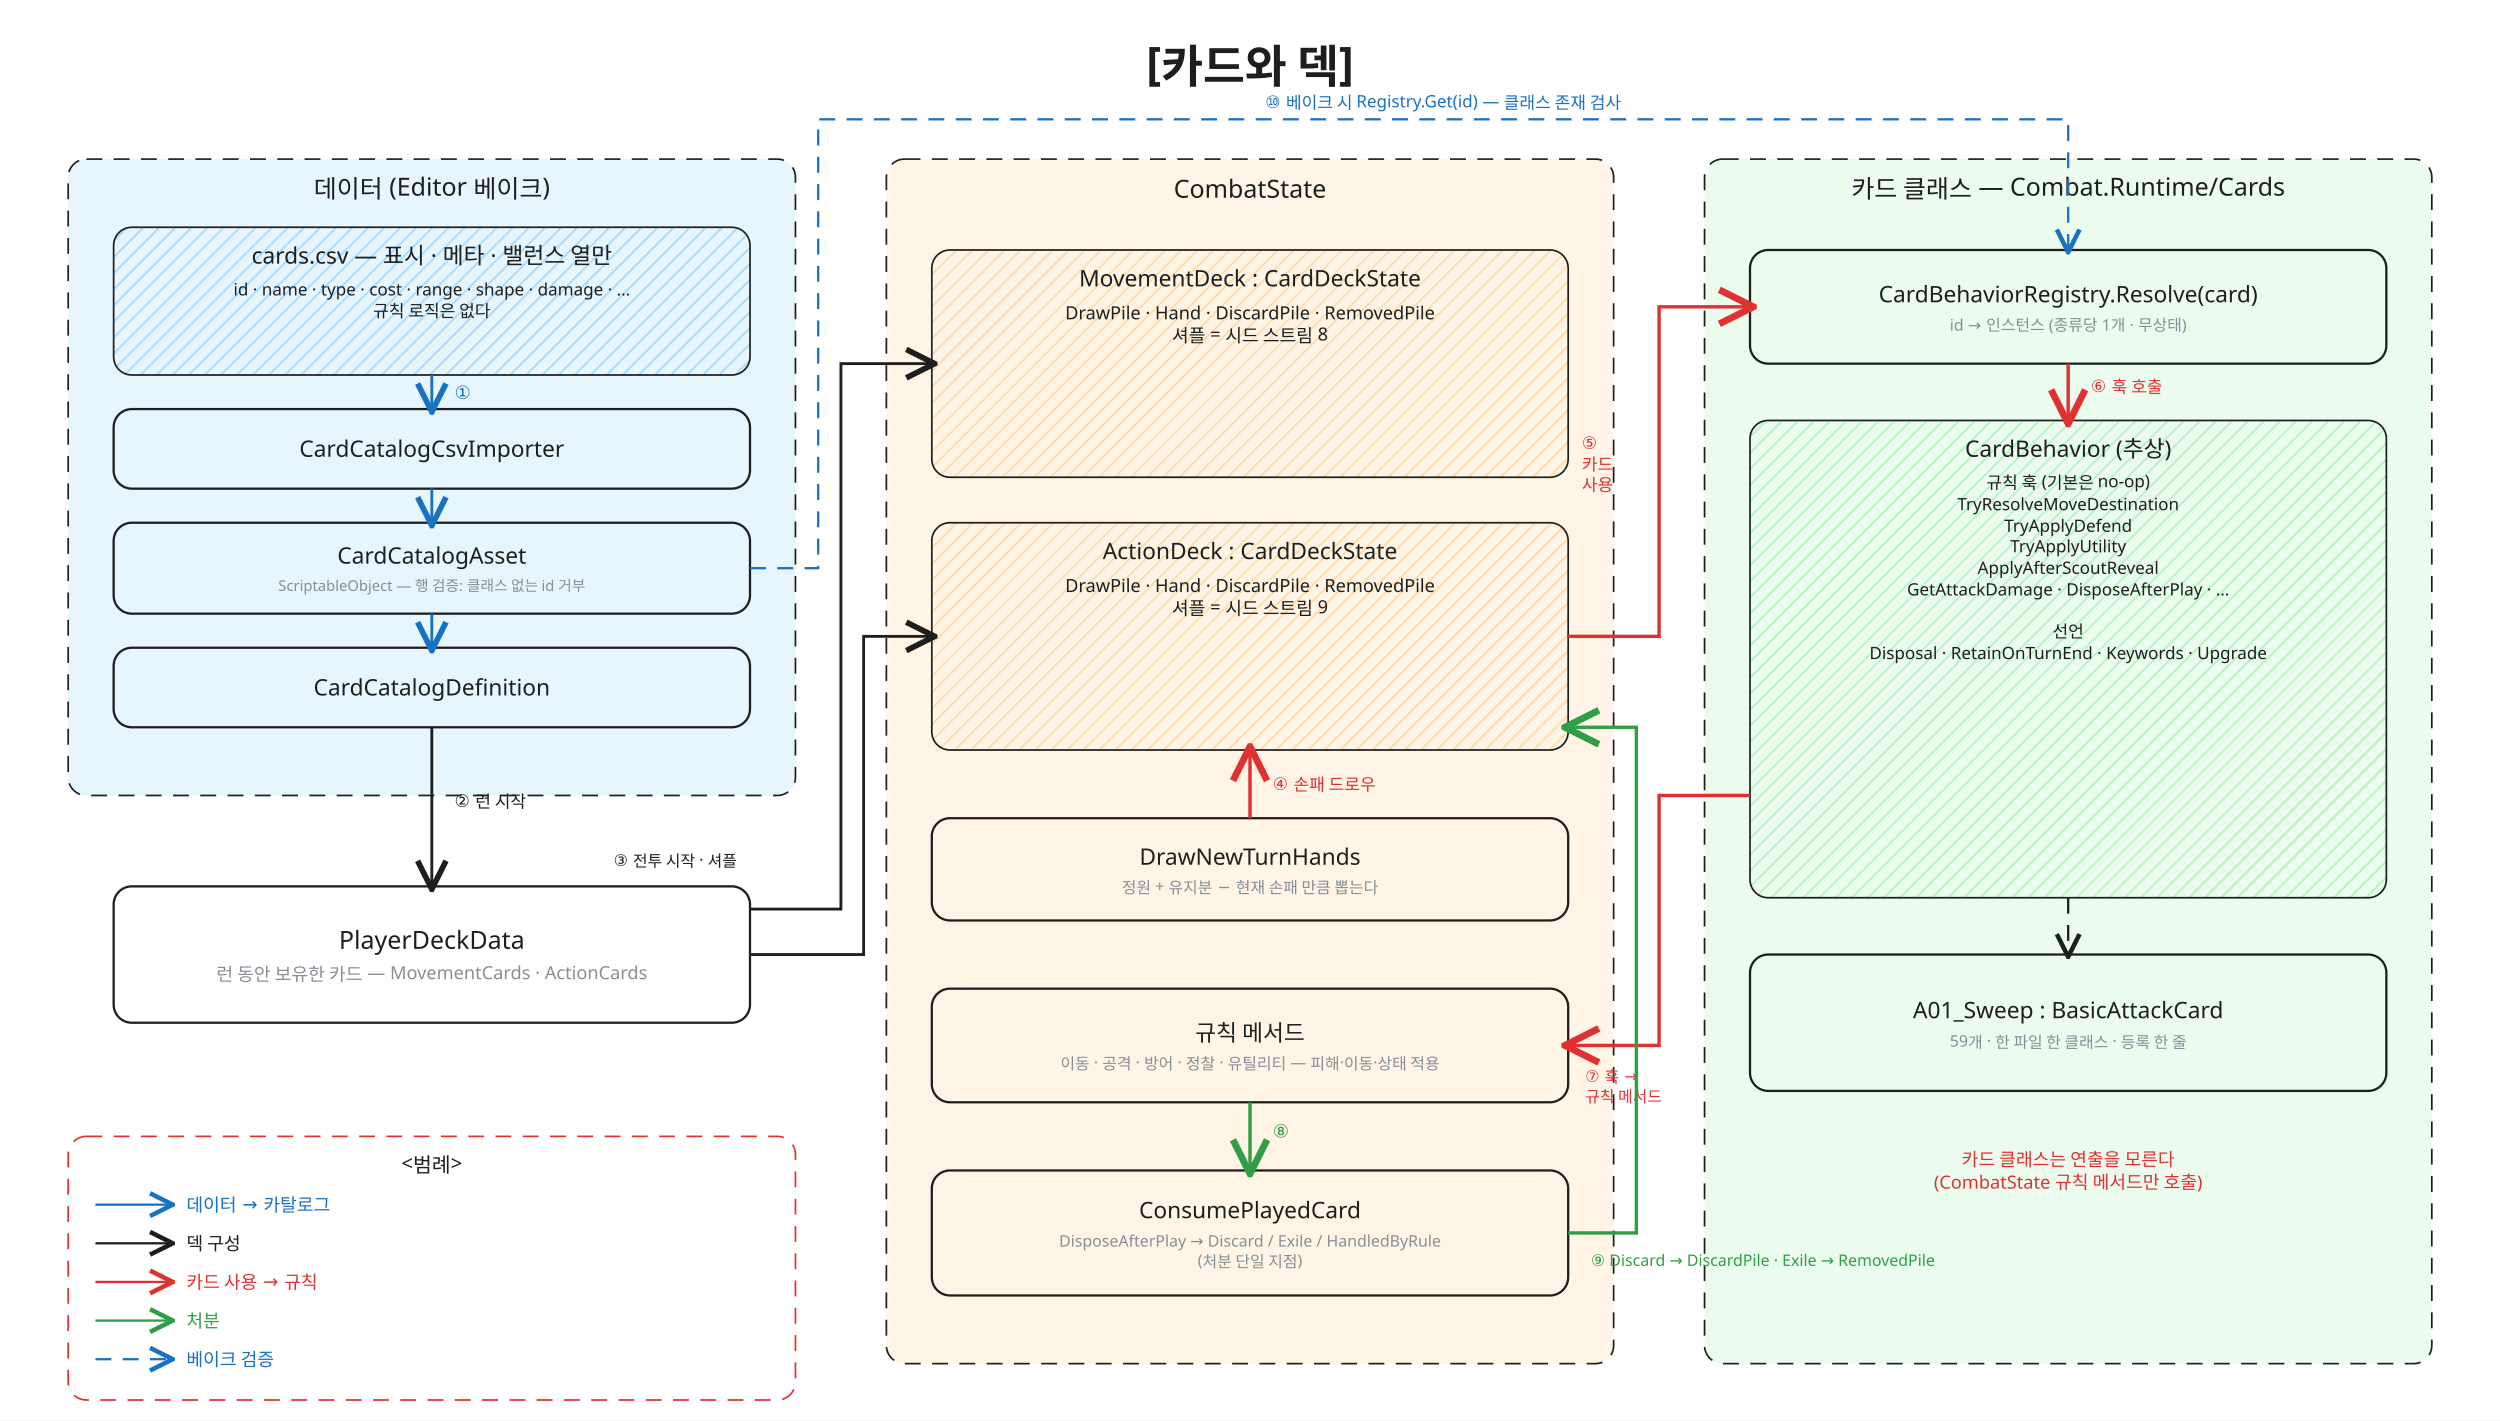
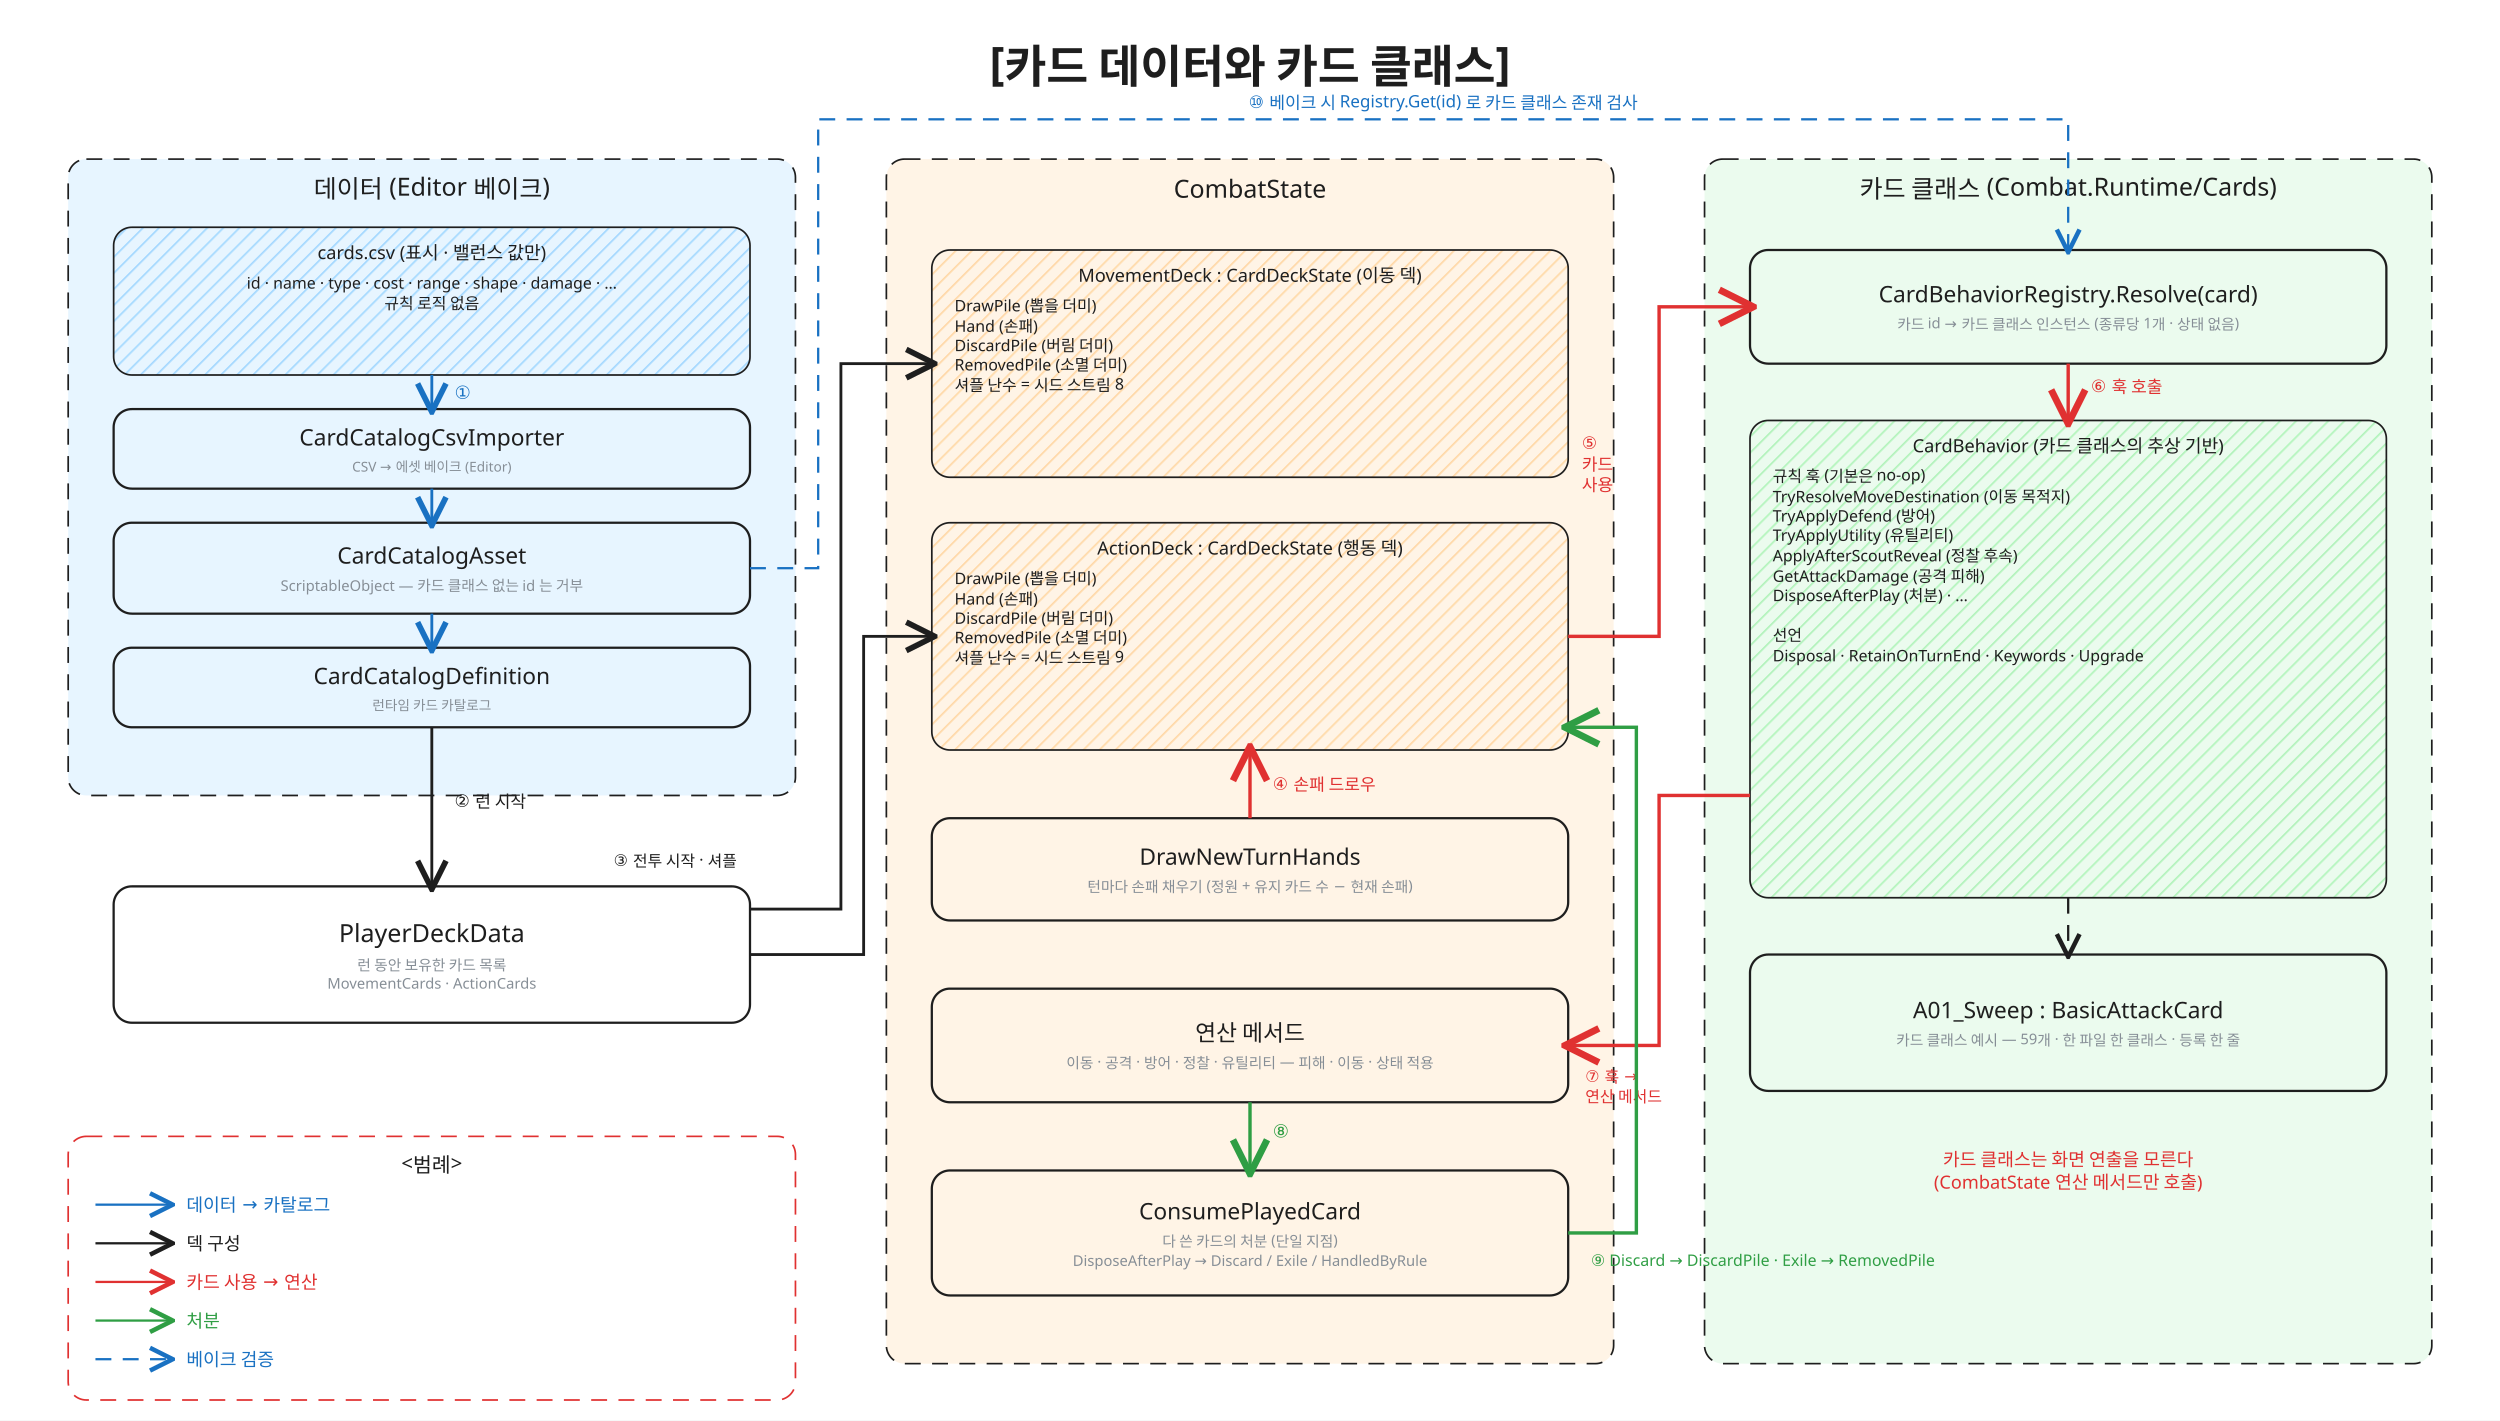
<svg xmlns="http://www.w3.org/2000/svg" width="2200" height="1250" viewBox="0 0 2200 1250">
  <defs>
    <pattern id="ha5d8ff" patternUnits="userSpaceOnUse" width="10" height="10" patternTransform="rotate(45)">
      <line x1="0" y1="0" x2="0" y2="10" stroke="#a5d8ff" stroke-width="3" />
    </pattern>
    <pattern id="hffd8a8" patternUnits="userSpaceOnUse" width="10" height="10" patternTransform="rotate(45)">
      <line x1="0" y1="0" x2="0" y2="10" stroke="#ffd8a8" stroke-width="3" />
    </pattern>
    <pattern id="hb2f2bb" patternUnits="userSpaceOnUse" width="10" height="10" patternTransform="rotate(45)">
      <line x1="0" y1="0" x2="0" y2="10" stroke="#b2f2bb" stroke-width="3" />
    </pattern>
    <marker id="ah1971c2" markerWidth="12" markerHeight="12" refX="10" refY="6" orient="auto">
      <path d="M1,1 L11,6 L1,11" fill="none" stroke="#1971c2" stroke-width="2" />
    </marker>
    <marker id="as1971c2" markerWidth="12" markerHeight="12" refX="2" refY="6" orient="auto">
      <path d="M11,1 L1,6 L11,11" fill="none" stroke="#1971c2" stroke-width="2" />
    </marker>
    <marker id="ah1e1e1e" markerWidth="12" markerHeight="12" refX="10" refY="6" orient="auto">
      <path d="M1,1 L11,6 L1,11" fill="none" stroke="#1e1e1e" stroke-width="2" />
    </marker>
    <marker id="as1e1e1e" markerWidth="12" markerHeight="12" refX="2" refY="6" orient="auto">
      <path d="M11,1 L1,6 L11,11" fill="none" stroke="#1e1e1e" stroke-width="2" />
    </marker>
    <marker id="ahe03131" markerWidth="12" markerHeight="12" refX="10" refY="6" orient="auto">
      <path d="M1,1 L11,6 L1,11" fill="none" stroke="#e03131" stroke-width="2" />
    </marker>
    <marker id="ase03131" markerWidth="12" markerHeight="12" refX="2" refY="6" orient="auto">
      <path d="M11,1 L1,6 L11,11" fill="none" stroke="#e03131" stroke-width="2" />
    </marker>
    <marker id="ah2f9e44" markerWidth="12" markerHeight="12" refX="10" refY="6" orient="auto">
      <path d="M1,1 L11,6 L1,11" fill="none" stroke="#2f9e44" stroke-width="2" />
    </marker>
    <marker id="as2f9e44" markerWidth="12" markerHeight="12" refX="2" refY="6" orient="auto">
      <path d="M11,1 L1,6 L11,11" fill="none" stroke="#2f9e44" stroke-width="2" />
    </marker>
  </defs>
  <rect width="100%" height="100%" fill="#ffffff" />
-   <text x="1100" y="70" font-size="40" fill="#1e1e1e" text-anchor="middle" font-family="Virgil, 'Segoe Print', 'Comic Sans MS', 'Apple SD Gothic Neo', 'Noto Sans KR', sans-serif" font-weight="bold">[카드와 덱]</text>
+   <text x="1100" y="70" font-size="40" fill="#1e1e1e" text-anchor="middle" font-family="Virgil, 'Segoe Print', 'Comic Sans MS', 'Apple SD Gothic Neo', 'Noto Sans KR', sans-serif" font-weight="bold">[카드 데이터와 카드 클래스]</text>
  <rect x="60" y="140" width="640" height="560" rx="16" fill="#e7f5ff" stroke="#1e1e1e" stroke-width="1.5" stroke-dasharray="14,10" />
  <text x="380" y="174" font-size="22" fill="#1e1e1e" text-anchor="middle" font-family="Virgil, 'Segoe Print', 'Comic Sans MS', 'Apple SD Gothic Neo', 'Noto Sans KR', sans-serif" font-weight="normal">데이터 (Editor 베이크)</text>
  <rect x="100" y="200" width="560" height="130" rx="16" fill="url(#ha5d8ff)" stroke="#1e1e1e" stroke-width="1.5" />
-   <text x="380" y="232" font-size="20" fill="#1e1e1e" text-anchor="middle" font-family="Virgil, 'Segoe Print', 'Comic Sans MS', 'Apple SD Gothic Neo', 'Noto Sans KR', sans-serif" font-weight="normal">cards.csv — 표시 · 메타 · 밸런스 열만</text>
-   <text x="380" y="260" font-size="15" fill="#1e1e1e" text-anchor="middle" font-family="Virgil, 'Segoe Print', 'Comic Sans MS', 'Apple SD Gothic Neo', 'Noto Sans KR', sans-serif" font-weight="normal">id · name · type · cost · range · shape · damage · …</text>
-   <text x="380" y="279" font-size="15" fill="#1e1e1e" text-anchor="middle" font-family="Virgil, 'Segoe Print', 'Comic Sans MS', 'Apple SD Gothic Neo', 'Noto Sans KR', sans-serif" font-weight="normal">규칙 로직은 없다</text>
+   <text x="380" y="228" font-size="16" fill="#1e1e1e" text-anchor="middle" font-family="Virgil, 'Segoe Print', 'Comic Sans MS', 'Apple SD Gothic Neo', 'Noto Sans KR', sans-serif" font-weight="normal">cards.csv (표시 · 밸런스 값만)</text>
+   <text x="380" y="254" font-size="14" fill="#1e1e1e" text-anchor="middle" font-family="Virgil, 'Segoe Print', 'Comic Sans MS', 'Apple SD Gothic Neo', 'Noto Sans KR', sans-serif" font-weight="normal">id · name · type · cost · range · shape · damage · …</text>
+   <text x="380" y="272" font-size="14" fill="#1e1e1e" text-anchor="middle" font-family="Virgil, 'Segoe Print', 'Comic Sans MS', 'Apple SD Gothic Neo', 'Noto Sans KR', sans-serif" font-weight="normal">규칙 로직 없음</text>
  <rect x="100" y="360" width="560" height="70" rx="16" fill="none" stroke="#1e1e1e" stroke-width="2" />
-   <text x="380" y="402" font-size="20" fill="#1e1e1e" text-anchor="middle" font-family="Virgil, 'Segoe Print', 'Comic Sans MS', 'Apple SD Gothic Neo', 'Noto Sans KR', sans-serif" font-weight="normal">CardCatalogCsvImporter</text>
+   <text x="380" y="392" font-size="20" fill="#1e1e1e" text-anchor="middle" font-family="Virgil, 'Segoe Print', 'Comic Sans MS', 'Apple SD Gothic Neo', 'Noto Sans KR', sans-serif" font-weight="normal">CardCatalogCsvImporter</text>
+   <text x="380" y="415" font-size="12" fill="#868e96" text-anchor="middle" font-family="Virgil, 'Segoe Print', 'Comic Sans MS', 'Apple SD Gothic Neo', 'Noto Sans KR', sans-serif" font-weight="normal">CSV → 에셋 베이크 (Editor)</text>
  <rect x="100" y="460" width="560" height="80" rx="16" fill="none" stroke="#1e1e1e" stroke-width="2" />
  <text x="380" y="496" font-size="20" fill="#1e1e1e" text-anchor="middle" font-family="Virgil, 'Segoe Print', 'Comic Sans MS', 'Apple SD Gothic Neo', 'Noto Sans KR', sans-serif" font-weight="normal">CardCatalogAsset</text>
-   <text x="380" y="520" font-size="13" fill="#868e96" text-anchor="middle" font-family="Virgil, 'Segoe Print', 'Comic Sans MS', 'Apple SD Gothic Neo', 'Noto Sans KR', sans-serif" font-weight="normal">ScriptableObject — 행 검증: 클래스 없는 id 거부</text>
+   <text x="380" y="520" font-size="13" fill="#868e96" text-anchor="middle" font-family="Virgil, 'Segoe Print', 'Comic Sans MS', 'Apple SD Gothic Neo', 'Noto Sans KR', sans-serif" font-weight="normal">ScriptableObject — 카드 클래스 없는 id 는 거부</text>
  <rect x="100" y="570" width="560" height="70" rx="16" fill="none" stroke="#1e1e1e" stroke-width="2" />
-   <text x="380" y="612" font-size="20" fill="#1e1e1e" text-anchor="middle" font-family="Virgil, 'Segoe Print', 'Comic Sans MS', 'Apple SD Gothic Neo', 'Noto Sans KR', sans-serif" font-weight="normal">CardCatalogDefinition</text>
+   <text x="380" y="602" font-size="20" fill="#1e1e1e" text-anchor="middle" font-family="Virgil, 'Segoe Print', 'Comic Sans MS', 'Apple SD Gothic Neo', 'Noto Sans KR', sans-serif" font-weight="normal">CardCatalogDefinition</text>
+   <text x="380" y="625" font-size="12" fill="#868e96" text-anchor="middle" font-family="Virgil, 'Segoe Print', 'Comic Sans MS', 'Apple SD Gothic Neo', 'Noto Sans KR', sans-serif" font-weight="normal">런타임 카드 카탈로그</text>
  <polyline points="380,330 380,360" fill="none" stroke="#1971c2" stroke-width="2.5" marker-end="url(#ah1971c2)" />
  <polyline points="380,430 380,460" fill="none" stroke="#1971c2" stroke-width="2.5" marker-end="url(#ah1971c2)" />
  <polyline points="380,540 380,570" fill="none" stroke="#1971c2" stroke-width="2.5" marker-end="url(#ah1971c2)" />
  <text x="400" y="351" font-size="16" fill="#1971c2" text-anchor="start" font-family="Virgil, 'Segoe Print', 'Comic Sans MS', 'Apple SD Gothic Neo', 'Noto Sans KR', sans-serif" font-weight="normal">①</text>
  <rect x="100" y="780" width="560" height="120" rx="16" fill="none" stroke="#1e1e1e" stroke-width="2" />
-   <text x="380" y="835" font-size="22" fill="#1e1e1e" text-anchor="middle" font-family="Virgil, 'Segoe Print', 'Comic Sans MS', 'Apple SD Gothic Neo', 'Noto Sans KR', sans-serif" font-weight="normal">PlayerDeckData</text>
-   <text x="380" y="863" font-size="16" fill="#868e96" text-anchor="middle" font-family="Virgil, 'Segoe Print', 'Comic Sans MS', 'Apple SD Gothic Neo', 'Noto Sans KR', sans-serif" font-weight="normal">런 동안 보유한 카드 — MovementCards · ActionCards</text>
+   <text x="380" y="829" font-size="22" fill="#1e1e1e" text-anchor="middle" font-family="Virgil, 'Segoe Print', 'Comic Sans MS', 'Apple SD Gothic Neo', 'Noto Sans KR', sans-serif" font-weight="normal">PlayerDeckData</text>
+   <text x="380" y="854" font-size="13" fill="#868e96" text-anchor="middle" font-family="Virgil, 'Segoe Print', 'Comic Sans MS', 'Apple SD Gothic Neo', 'Noto Sans KR', sans-serif" font-weight="normal">런 동안 보유한 카드 목록</text>
+   <text x="380" y="870" font-size="13" fill="#868e96" text-anchor="middle" font-family="Virgil, 'Segoe Print', 'Comic Sans MS', 'Apple SD Gothic Neo', 'Noto Sans KR', sans-serif" font-weight="normal">MovementCards · ActionCards</text>
  <polyline points="380,640 380,780" fill="none" stroke="#1e1e1e" stroke-width="2.5" marker-end="url(#ah1e1e1e)" />
  <text x="400" y="710" font-size="15" fill="#1e1e1e" text-anchor="start" font-family="Virgil, 'Segoe Print', 'Comic Sans MS', 'Apple SD Gothic Neo', 'Noto Sans KR', sans-serif" font-weight="normal">② 런 시작</text>
  <rect x="780" y="140" width="640" height="1060" rx="16" fill="#fff4e6" stroke="#1e1e1e" stroke-width="1.5" stroke-dasharray="14,10" />
  <text x="1100" y="174" font-size="22" fill="#1e1e1e" text-anchor="middle" font-family="Virgil, 'Segoe Print', 'Comic Sans MS', 'Apple SD Gothic Neo', 'Noto Sans KR', sans-serif" font-weight="normal">CombatState</text>
  <rect x="820" y="220" width="560" height="200" rx="16" fill="url(#hffd8a8)" stroke="#1e1e1e" stroke-width="1.5" />
-   <text x="1100" y="252" font-size="20" fill="#1e1e1e" text-anchor="middle" font-family="Virgil, 'Segoe Print', 'Comic Sans MS', 'Apple SD Gothic Neo', 'Noto Sans KR', sans-serif" font-weight="normal">MovementDeck : CardDeckState</text>
-   <text x="1100" y="281" font-size="16" fill="#1e1e1e" text-anchor="middle" font-family="Virgil, 'Segoe Print', 'Comic Sans MS', 'Apple SD Gothic Neo', 'Noto Sans KR', sans-serif" font-weight="normal">DrawPile · Hand · DiscardPile · RemovedPile</text>
-   <text x="1100" y="301" font-size="16" fill="#1e1e1e" text-anchor="middle" font-family="Virgil, 'Segoe Print', 'Comic Sans MS', 'Apple SD Gothic Neo', 'Noto Sans KR', sans-serif" font-weight="normal">셔플 = 시드 스트림 8</text>
+   <text x="1100" y="248" font-size="16" fill="#1e1e1e" text-anchor="middle" font-family="Virgil, 'Segoe Print', 'Comic Sans MS', 'Apple SD Gothic Neo', 'Noto Sans KR', sans-serif" font-weight="normal">MovementDeck : CardDeckState (이동 덱)</text>
+   <text x="840" y="274" font-size="14" fill="#1e1e1e" text-anchor="start" font-family="Virgil, 'Segoe Print', 'Comic Sans MS', 'Apple SD Gothic Neo', 'Noto Sans KR', sans-serif" font-weight="normal">DrawPile  (뽑을 더미)</text>
+   <text x="840" y="292" font-size="14" fill="#1e1e1e" text-anchor="start" font-family="Virgil, 'Segoe Print', 'Comic Sans MS', 'Apple SD Gothic Neo', 'Noto Sans KR', sans-serif" font-weight="normal">Hand  (손패)</text>
+   <text x="840" y="309" font-size="14" fill="#1e1e1e" text-anchor="start" font-family="Virgil, 'Segoe Print', 'Comic Sans MS', 'Apple SD Gothic Neo', 'Noto Sans KR', sans-serif" font-weight="normal">DiscardPile  (버림 더미)</text>
+   <text x="840" y="326" font-size="14" fill="#1e1e1e" text-anchor="start" font-family="Virgil, 'Segoe Print', 'Comic Sans MS', 'Apple SD Gothic Neo', 'Noto Sans KR', sans-serif" font-weight="normal">RemovedPile  (소멸 더미)</text>
+   <text x="840" y="344" font-size="14" fill="#1e1e1e" text-anchor="start" font-family="Virgil, 'Segoe Print', 'Comic Sans MS', 'Apple SD Gothic Neo', 'Noto Sans KR', sans-serif" font-weight="normal">셔플 난수 = 시드 스트림 8</text>
  <rect x="820" y="460" width="560" height="200" rx="16" fill="url(#hffd8a8)" stroke="#1e1e1e" stroke-width="1.5" />
-   <text x="1100" y="492" font-size="20" fill="#1e1e1e" text-anchor="middle" font-family="Virgil, 'Segoe Print', 'Comic Sans MS', 'Apple SD Gothic Neo', 'Noto Sans KR', sans-serif" font-weight="normal">ActionDeck : CardDeckState</text>
-   <text x="1100" y="521" font-size="16" fill="#1e1e1e" text-anchor="middle" font-family="Virgil, 'Segoe Print', 'Comic Sans MS', 'Apple SD Gothic Neo', 'Noto Sans KR', sans-serif" font-weight="normal">DrawPile · Hand · DiscardPile · RemovedPile</text>
-   <text x="1100" y="541" font-size="16" fill="#1e1e1e" text-anchor="middle" font-family="Virgil, 'Segoe Print', 'Comic Sans MS', 'Apple SD Gothic Neo', 'Noto Sans KR', sans-serif" font-weight="normal">셔플 = 시드 스트림 9</text>
+   <text x="1100" y="488" font-size="16" fill="#1e1e1e" text-anchor="middle" font-family="Virgil, 'Segoe Print', 'Comic Sans MS', 'Apple SD Gothic Neo', 'Noto Sans KR', sans-serif" font-weight="normal">ActionDeck : CardDeckState (행동 덱)</text>
+   <text x="840" y="514" font-size="14" fill="#1e1e1e" text-anchor="start" font-family="Virgil, 'Segoe Print', 'Comic Sans MS', 'Apple SD Gothic Neo', 'Noto Sans KR', sans-serif" font-weight="normal">DrawPile  (뽑을 더미)</text>
+   <text x="840" y="532" font-size="14" fill="#1e1e1e" text-anchor="start" font-family="Virgil, 'Segoe Print', 'Comic Sans MS', 'Apple SD Gothic Neo', 'Noto Sans KR', sans-serif" font-weight="normal">Hand  (손패)</text>
+   <text x="840" y="549" font-size="14" fill="#1e1e1e" text-anchor="start" font-family="Virgil, 'Segoe Print', 'Comic Sans MS', 'Apple SD Gothic Neo', 'Noto Sans KR', sans-serif" font-weight="normal">DiscardPile  (버림 더미)</text>
+   <text x="840" y="566" font-size="14" fill="#1e1e1e" text-anchor="start" font-family="Virgil, 'Segoe Print', 'Comic Sans MS', 'Apple SD Gothic Neo', 'Noto Sans KR', sans-serif" font-weight="normal">RemovedPile  (소멸 더미)</text>
+   <text x="840" y="584" font-size="14" fill="#1e1e1e" text-anchor="start" font-family="Virgil, 'Segoe Print', 'Comic Sans MS', 'Apple SD Gothic Neo', 'Noto Sans KR', sans-serif" font-weight="normal">셔플 난수 = 시드 스트림 9</text>
  <rect x="820" y="720" width="560" height="90" rx="16" fill="none" stroke="#1e1e1e" stroke-width="2" />
  <text x="1100" y="761" font-size="20" fill="#1e1e1e" text-anchor="middle" font-family="Virgil, 'Segoe Print', 'Comic Sans MS', 'Apple SD Gothic Neo', 'Noto Sans KR', sans-serif" font-weight="normal">DrawNewTurnHands</text>
-   <text x="1100" y="786" font-size="14" fill="#868e96" text-anchor="middle" font-family="Virgil, 'Segoe Print', 'Comic Sans MS', 'Apple SD Gothic Neo', 'Noto Sans KR', sans-serif" font-weight="normal">정원 + 유지분 − 현재 손패 만큼 뽑는다</text>
+   <text x="1100" y="785" font-size="13" fill="#868e96" text-anchor="middle" font-family="Virgil, 'Segoe Print', 'Comic Sans MS', 'Apple SD Gothic Neo', 'Noto Sans KR', sans-serif" font-weight="normal">턴마다 손패 채우기 (정원 + 유지 카드 수 − 현재 손패)</text>
  <rect x="820" y="870" width="560" height="100" rx="16" fill="none" stroke="#1e1e1e" stroke-width="2" />
-   <text x="1100" y="916" font-size="20" fill="#1e1e1e" text-anchor="middle" font-family="Virgil, 'Segoe Print', 'Comic Sans MS', 'Apple SD Gothic Neo', 'Noto Sans KR', sans-serif" font-weight="normal">규칙 메서드</text>
-   <text x="1100" y="941" font-size="14" fill="#868e96" text-anchor="middle" font-family="Virgil, 'Segoe Print', 'Comic Sans MS', 'Apple SD Gothic Neo', 'Noto Sans KR', sans-serif" font-weight="normal">이동 · 공격 · 방어 · 정찰 · 유틸리티 — 피해·이동·상태 적용</text>
+   <text x="1100" y="916" font-size="20" fill="#1e1e1e" text-anchor="middle" font-family="Virgil, 'Segoe Print', 'Comic Sans MS', 'Apple SD Gothic Neo', 'Noto Sans KR', sans-serif" font-weight="normal">연산 메서드</text>
+   <text x="1100" y="940" font-size="13" fill="#868e96" text-anchor="middle" font-family="Virgil, 'Segoe Print', 'Comic Sans MS', 'Apple SD Gothic Neo', 'Noto Sans KR', sans-serif" font-weight="normal">이동 · 공격 · 방어 · 정찰 · 유틸리티 — 피해 · 이동 · 상태 적용</text>
  <rect x="820" y="1030" width="560" height="110" rx="16" fill="none" stroke="#1e1e1e" stroke-width="2" />
-   <text x="1100" y="1072" font-size="20" fill="#1e1e1e" text-anchor="middle" font-family="Virgil, 'Segoe Print', 'Comic Sans MS', 'Apple SD Gothic Neo', 'Noto Sans KR', sans-serif" font-weight="normal">ConsumePlayedCard</text>
-   <text x="1100" y="1097" font-size="14" fill="#868e96" text-anchor="middle" font-family="Virgil, 'Segoe Print', 'Comic Sans MS', 'Apple SD Gothic Neo', 'Noto Sans KR', sans-serif" font-weight="normal">DisposeAfterPlay → Discard / Exile / HandledByRule</text>
-   <text x="1100" y="1114" font-size="14" fill="#868e96" text-anchor="middle" font-family="Virgil, 'Segoe Print', 'Comic Sans MS', 'Apple SD Gothic Neo', 'Noto Sans KR', sans-serif" font-weight="normal">(처분 단일 지점)</text>
+   <text x="1100" y="1073" font-size="20" fill="#1e1e1e" text-anchor="middle" font-family="Virgil, 'Segoe Print', 'Comic Sans MS', 'Apple SD Gothic Neo', 'Noto Sans KR', sans-serif" font-weight="normal">ConsumePlayedCard</text>
+   <text x="1100" y="1097" font-size="13" fill="#868e96" text-anchor="middle" font-family="Virgil, 'Segoe Print', 'Comic Sans MS', 'Apple SD Gothic Neo', 'Noto Sans KR', sans-serif" font-weight="normal">다 쓴 카드의 처분 (단일 지점)</text>
+   <text x="1100" y="1114" font-size="13" fill="#868e96" text-anchor="middle" font-family="Virgil, 'Segoe Print', 'Comic Sans MS', 'Apple SD Gothic Neo', 'Noto Sans KR', sans-serif" font-weight="normal">DisposeAfterPlay → Discard / Exile / HandledByRule</text>
  <polyline points="660,800 740,800 740,320 820,320" fill="none" stroke="#1e1e1e" stroke-width="2.5" marker-end="url(#ah1e1e1e)" />
  <polyline points="660,840 760,840 760,560 820,560" fill="none" stroke="#1e1e1e" stroke-width="2.5" marker-end="url(#ah1e1e1e)" />
  <text x="540" y="762" font-size="14" fill="#1e1e1e" text-anchor="start" font-family="Virgil, 'Segoe Print', 'Comic Sans MS', 'Apple SD Gothic Neo', 'Noto Sans KR', sans-serif" font-weight="normal">③ 전투 시작 · 셔플</text>
  <polyline points="1100,720 1100,660" fill="none" stroke="#e03131" stroke-width="3" marker-end="url(#ahe03131)" />
  <text x="1120" y="695" font-size="15" fill="#e03131" text-anchor="start" font-family="Virgil, 'Segoe Print', 'Comic Sans MS', 'Apple SD Gothic Neo', 'Noto Sans KR', sans-serif" font-weight="normal">④ 손패 드로우</text>
  <rect x="1500" y="140" width="640" height="1060" rx="16" fill="#ebfbee" stroke="#1e1e1e" stroke-width="1.5" stroke-dasharray="14,10" />
-   <text x="1820" y="174" font-size="22" fill="#1e1e1e" text-anchor="middle" font-family="Virgil, 'Segoe Print', 'Comic Sans MS', 'Apple SD Gothic Neo', 'Noto Sans KR', sans-serif" font-weight="normal">카드 클래스 — Combat.Runtime/Cards</text>
+   <text x="1820" y="174" font-size="22" fill="#1e1e1e" text-anchor="middle" font-family="Virgil, 'Segoe Print', 'Comic Sans MS', 'Apple SD Gothic Neo', 'Noto Sans KR', sans-serif" font-weight="normal">카드 클래스 (Combat.Runtime/Cards)</text>
  <rect x="1540" y="220" width="560" height="100" rx="16" fill="none" stroke="#1e1e1e" stroke-width="2" />
  <text x="1820" y="266" font-size="20" fill="#1e1e1e" text-anchor="middle" font-family="Virgil, 'Segoe Print', 'Comic Sans MS', 'Apple SD Gothic Neo', 'Noto Sans KR', sans-serif" font-weight="normal">CardBehaviorRegistry.Resolve(card)</text>
-   <text x="1820" y="291" font-size="14" fill="#868e96" text-anchor="middle" font-family="Virgil, 'Segoe Print', 'Comic Sans MS', 'Apple SD Gothic Neo', 'Noto Sans KR', sans-serif" font-weight="normal">id → 인스턴스 (종류당 1개 · 무상태)</text>
+   <text x="1820" y="290" font-size="13" fill="#868e96" text-anchor="middle" font-family="Virgil, 'Segoe Print', 'Comic Sans MS', 'Apple SD Gothic Neo', 'Noto Sans KR', sans-serif" font-weight="normal">카드 id → 카드 클래스 인스턴스 (종류당 1개 · 상태 없음)</text>
  <rect x="1540" y="370" width="560" height="420" rx="16" fill="url(#hb2f2bb)" stroke="#1e1e1e" stroke-width="1.5" />
-   <text x="1820" y="402" font-size="20" fill="#1e1e1e" text-anchor="middle" font-family="Virgil, 'Segoe Print', 'Comic Sans MS', 'Apple SD Gothic Neo', 'Noto Sans KR', sans-serif" font-weight="normal">CardBehavior (추상)</text>
-   <text x="1820" y="430" font-size="15" fill="#1e1e1e" text-anchor="middle" font-family="Virgil, 'Segoe Print', 'Comic Sans MS', 'Apple SD Gothic Neo', 'Noto Sans KR', sans-serif" font-weight="normal">규칙 훅 (기본은 no-op)</text>
-   <text x="1820" y="449" font-size="15" fill="#1e1e1e" text-anchor="middle" font-family="Virgil, 'Segoe Print', 'Comic Sans MS', 'Apple SD Gothic Neo', 'Noto Sans KR', sans-serif" font-weight="normal">TryResolveMoveDestination</text>
-   <text x="1820" y="468" font-size="15" fill="#1e1e1e" text-anchor="middle" font-family="Virgil, 'Segoe Print', 'Comic Sans MS', 'Apple SD Gothic Neo', 'Noto Sans KR', sans-serif" font-weight="normal">TryApplyDefend</text>
-   <text x="1820" y="486" font-size="15" fill="#1e1e1e" text-anchor="middle" font-family="Virgil, 'Segoe Print', 'Comic Sans MS', 'Apple SD Gothic Neo', 'Noto Sans KR', sans-serif" font-weight="normal">TryApplyUtility</text>
-   <text x="1820" y="505" font-size="15" fill="#1e1e1e" text-anchor="middle" font-family="Virgil, 'Segoe Print', 'Comic Sans MS', 'Apple SD Gothic Neo', 'Noto Sans KR', sans-serif" font-weight="normal">ApplyAfterScoutReveal</text>
-   <text x="1820" y="524" font-size="15" fill="#1e1e1e" text-anchor="middle" font-family="Virgil, 'Segoe Print', 'Comic Sans MS', 'Apple SD Gothic Neo', 'Noto Sans KR', sans-serif" font-weight="normal">GetAttackDamage · DisposeAfterPlay · …</text>
-   <text x="1820" y="542" font-size="15" fill="#1e1e1e" text-anchor="middle" font-family="Virgil, 'Segoe Print', 'Comic Sans MS', 'Apple SD Gothic Neo', 'Noto Sans KR', sans-serif" font-weight="normal" />
-   <text x="1820" y="561" font-size="15" fill="#1e1e1e" text-anchor="middle" font-family="Virgil, 'Segoe Print', 'Comic Sans MS', 'Apple SD Gothic Neo', 'Noto Sans KR', sans-serif" font-weight="normal">선언</text>
-   <text x="1820" y="580" font-size="15" fill="#1e1e1e" text-anchor="middle" font-family="Virgil, 'Segoe Print', 'Comic Sans MS', 'Apple SD Gothic Neo', 'Noto Sans KR', sans-serif" font-weight="normal">Disposal · RetainOnTurnEnd · Keywords · Upgrade</text>
+   <text x="1820" y="398" font-size="16" fill="#1e1e1e" text-anchor="middle" font-family="Virgil, 'Segoe Print', 'Comic Sans MS', 'Apple SD Gothic Neo', 'Noto Sans KR', sans-serif" font-weight="normal">CardBehavior (카드 클래스의 추상 기반)</text>
+   <text x="1560" y="424" font-size="14" fill="#1e1e1e" text-anchor="start" font-family="Virgil, 'Segoe Print', 'Comic Sans MS', 'Apple SD Gothic Neo', 'Noto Sans KR', sans-serif" font-weight="normal">규칙 훅 (기본은 no-op)</text>
+   <text x="1560" y="442" font-size="14" fill="#1e1e1e" text-anchor="start" font-family="Virgil, 'Segoe Print', 'Comic Sans MS', 'Apple SD Gothic Neo', 'Noto Sans KR', sans-serif" font-weight="normal">TryResolveMoveDestination  (이동 목적지)</text>
+   <text x="1560" y="459" font-size="14" fill="#1e1e1e" text-anchor="start" font-family="Virgil, 'Segoe Print', 'Comic Sans MS', 'Apple SD Gothic Neo', 'Noto Sans KR', sans-serif" font-weight="normal">TryApplyDefend  (방어)</text>
+   <text x="1560" y="476" font-size="14" fill="#1e1e1e" text-anchor="start" font-family="Virgil, 'Segoe Print', 'Comic Sans MS', 'Apple SD Gothic Neo', 'Noto Sans KR', sans-serif" font-weight="normal">TryApplyUtility  (유틸리티)</text>
+   <text x="1560" y="494" font-size="14" fill="#1e1e1e" text-anchor="start" font-family="Virgil, 'Segoe Print', 'Comic Sans MS', 'Apple SD Gothic Neo', 'Noto Sans KR', sans-serif" font-weight="normal">ApplyAfterScoutReveal  (정찰 후속)</text>
+   <text x="1560" y="512" font-size="14" fill="#1e1e1e" text-anchor="start" font-family="Virgil, 'Segoe Print', 'Comic Sans MS', 'Apple SD Gothic Neo', 'Noto Sans KR', sans-serif" font-weight="normal">GetAttackDamage  (공격 피해)</text>
+   <text x="1560" y="529" font-size="14" fill="#1e1e1e" text-anchor="start" font-family="Virgil, 'Segoe Print', 'Comic Sans MS', 'Apple SD Gothic Neo', 'Noto Sans KR', sans-serif" font-weight="normal">DisposeAfterPlay  (처분) · …</text>
+   <text x="1560" y="546" font-size="14" fill="#1e1e1e" text-anchor="start" font-family="Virgil, 'Segoe Print', 'Comic Sans MS', 'Apple SD Gothic Neo', 'Noto Sans KR', sans-serif" font-weight="normal" />
+   <text x="1560" y="564" font-size="14" fill="#1e1e1e" text-anchor="start" font-family="Virgil, 'Segoe Print', 'Comic Sans MS', 'Apple SD Gothic Neo', 'Noto Sans KR', sans-serif" font-weight="normal">선언</text>
+   <text x="1560" y="582" font-size="14" fill="#1e1e1e" text-anchor="start" font-family="Virgil, 'Segoe Print', 'Comic Sans MS', 'Apple SD Gothic Neo', 'Noto Sans KR', sans-serif" font-weight="normal">Disposal · RetainOnTurnEnd · Keywords · Upgrade</text>
  <rect x="1540" y="840" width="560" height="120" rx="16" fill="none" stroke="#1e1e1e" stroke-width="2" />
  <text x="1820" y="896" font-size="20" fill="#1e1e1e" text-anchor="middle" font-family="Virgil, 'Segoe Print', 'Comic Sans MS', 'Apple SD Gothic Neo', 'Noto Sans KR', sans-serif" font-weight="normal">A01_Sweep : BasicAttackCard</text>
-   <text x="1820" y="921" font-size="14" fill="#868e96" text-anchor="middle" font-family="Virgil, 'Segoe Print', 'Comic Sans MS', 'Apple SD Gothic Neo', 'Noto Sans KR', sans-serif" font-weight="normal">59개 · 한 파일 한 클래스 · 등록 한 줄</text>
+   <text x="1820" y="920" font-size="13" fill="#868e96" text-anchor="middle" font-family="Virgil, 'Segoe Print', 'Comic Sans MS', 'Apple SD Gothic Neo', 'Noto Sans KR', sans-serif" font-weight="normal">카드 클래스 예시 — 59개 · 한 파일 한 클래스 · 등록 한 줄</text>
  <polyline points="1820,790 1820,840" fill="none" stroke="#1e1e1e" stroke-width="2" stroke-dasharray="14,10" marker-end="url(#ah1e1e1e)" />
-   <text x="1820" y="1026" font-size="16" fill="#e03131" text-anchor="middle" font-family="Virgil, 'Segoe Print', 'Comic Sans MS', 'Apple SD Gothic Neo', 'Noto Sans KR', sans-serif" font-weight="normal">카드 클래스는 연출을 모른다</text>
-   <text x="1820" y="1046" font-size="16" fill="#e03131" text-anchor="middle" font-family="Virgil, 'Segoe Print', 'Comic Sans MS', 'Apple SD Gothic Neo', 'Noto Sans KR', sans-serif" font-weight="normal">(CombatState 규칙 메서드만 호출)</text>
+   <text x="1820" y="1026" font-size="16" fill="#e03131" text-anchor="middle" font-family="Virgil, 'Segoe Print', 'Comic Sans MS', 'Apple SD Gothic Neo', 'Noto Sans KR', sans-serif" font-weight="normal">카드 클래스는 화면 연출을 모른다</text>
+   <text x="1820" y="1046" font-size="16" fill="#e03131" text-anchor="middle" font-family="Virgil, 'Segoe Print', 'Comic Sans MS', 'Apple SD Gothic Neo', 'Noto Sans KR', sans-serif" font-weight="normal">(CombatState 연산 메서드만 호출)</text>
  <polyline points="1380,560 1460,560 1460,270 1540,270" fill="none" stroke="#e03131" stroke-width="3" marker-end="url(#ahe03131)" />
  <text x="1392" y="395" font-size="15" fill="#e03131" text-anchor="start" font-family="Virgil, 'Segoe Print', 'Comic Sans MS', 'Apple SD Gothic Neo', 'Noto Sans KR', sans-serif" font-weight="normal">⑤</text>
  <text x="1392" y="414" font-size="15" fill="#e03131" text-anchor="start" font-family="Virgil, 'Segoe Print', 'Comic Sans MS', 'Apple SD Gothic Neo', 'Noto Sans KR', sans-serif" font-weight="normal">카드</text>
  <text x="1392" y="432" font-size="15" fill="#e03131" text-anchor="start" font-family="Virgil, 'Segoe Print', 'Comic Sans MS', 'Apple SD Gothic Neo', 'Noto Sans KR', sans-serif" font-weight="normal">사용</text>
  <polyline points="1820,320 1820,370" fill="none" stroke="#e03131" stroke-width="3" marker-end="url(#ahe03131)" />
  <text x="1840" y="345" font-size="15" fill="#e03131" text-anchor="start" font-family="Virgil, 'Segoe Print', 'Comic Sans MS', 'Apple SD Gothic Neo', 'Noto Sans KR', sans-serif" font-weight="normal">⑥ 훅 호출</text>
  <polyline points="1540,700 1460,700 1460,920 1380,920" fill="none" stroke="#e03131" stroke-width="3" marker-end="url(#ahe03131)" />
  <text x="1395" y="952" font-size="14" fill="#e03131" text-anchor="start" font-family="Virgil, 'Segoe Print', 'Comic Sans MS', 'Apple SD Gothic Neo', 'Noto Sans KR', sans-serif" font-weight="normal">⑦ 훅 →</text>
-   <text x="1395" y="970" font-size="14" fill="#e03131" text-anchor="start" font-family="Virgil, 'Segoe Print', 'Comic Sans MS', 'Apple SD Gothic Neo', 'Noto Sans KR', sans-serif" font-weight="normal">규칙 메서드</text>
+   <text x="1395" y="970" font-size="14" fill="#e03131" text-anchor="start" font-family="Virgil, 'Segoe Print', 'Comic Sans MS', 'Apple SD Gothic Neo', 'Noto Sans KR', sans-serif" font-weight="normal">연산 메서드</text>
  <polyline points="1100,970 1100,1030" fill="none" stroke="#2f9e44" stroke-width="3" marker-end="url(#ah2f9e44)" />
  <text x="1120" y="1001" font-size="16" fill="#2f9e44" text-anchor="start" font-family="Virgil, 'Segoe Print', 'Comic Sans MS', 'Apple SD Gothic Neo', 'Noto Sans KR', sans-serif" font-weight="normal">⑧</text>
  <polyline points="1380,1085 1440,1085 1440,640 1380,640" fill="none" stroke="#2f9e44" stroke-width="3" marker-end="url(#ah2f9e44)" />
  <text x="1400" y="1114" font-size="14" fill="#2f9e44" text-anchor="start" font-family="Virgil, 'Segoe Print', 'Comic Sans MS', 'Apple SD Gothic Neo', 'Noto Sans KR', sans-serif" font-weight="normal">⑨ Discard → DiscardPile · Exile → RemovedPile</text>
  <polyline points="660,500 720,500 720,105 1820,105 1820,220" fill="none" stroke="#1971c2" stroke-width="2" stroke-dasharray="14,10" marker-end="url(#ah1971c2)" />
-   <text x="1270" y="95" font-size="15" fill="#1971c2" text-anchor="middle" font-family="Virgil, 'Segoe Print', 'Comic Sans MS', 'Apple SD Gothic Neo', 'Noto Sans KR', sans-serif" font-weight="normal">⑩ 베이크 시 Registry.Get(id) — 클래스 존재 검사</text>
+   <text x="1270" y="95" font-size="15" fill="#1971c2" text-anchor="middle" font-family="Virgil, 'Segoe Print', 'Comic Sans MS', 'Apple SD Gothic Neo', 'Noto Sans KR', sans-serif" font-weight="normal">⑩ 베이크 시 Registry.Get(id) 로 카드 클래스 존재 검사</text>
  <rect x="60" y="1000" width="640" height="232.0" rx="16" fill="none" stroke="#e03131" stroke-width="1.5" stroke-dasharray="14,10" />
  <text x="380" y="1030" font-size="18" fill="#1e1e1e" text-anchor="middle" font-family="Virgil, 'Segoe Print', 'Comic Sans MS', 'Apple SD Gothic Neo', 'Noto Sans KR', sans-serif" font-weight="normal">&lt;범례&gt;</text>
  <polyline points="84,1060.1 150,1060.1" fill="none" stroke="#1971c2" stroke-width="2" marker-end="url(#ah1971c2)" />
  <text x="164" y="1066" font-size="16" fill="#1971c2" text-anchor="start" font-family="Virgil, 'Segoe Print', 'Comic Sans MS', 'Apple SD Gothic Neo', 'Noto Sans KR', sans-serif" font-weight="normal">데이터 → 카탈로그</text>
  <polyline points="84,1094.1 150,1094.1" fill="none" stroke="#1e1e1e" stroke-width="2" marker-end="url(#ah1e1e1e)" />
  <text x="164" y="1100" font-size="16" fill="#1e1e1e" text-anchor="start" font-family="Virgil, 'Segoe Print', 'Comic Sans MS', 'Apple SD Gothic Neo', 'Noto Sans KR', sans-serif" font-weight="normal">덱 구성</text>
  <polyline points="84,1128.1 150,1128.1" fill="none" stroke="#e03131" stroke-width="2" marker-end="url(#ahe03131)" />
-   <text x="164" y="1134" font-size="16" fill="#e03131" text-anchor="start" font-family="Virgil, 'Segoe Print', 'Comic Sans MS', 'Apple SD Gothic Neo', 'Noto Sans KR', sans-serif" font-weight="normal">카드 사용 → 규칙</text>
+   <text x="164" y="1134" font-size="16" fill="#e03131" text-anchor="start" font-family="Virgil, 'Segoe Print', 'Comic Sans MS', 'Apple SD Gothic Neo', 'Noto Sans KR', sans-serif" font-weight="normal">카드 사용 → 연산</text>
  <polyline points="84,1162.1 150,1162.1" fill="none" stroke="#2f9e44" stroke-width="2" marker-end="url(#ah2f9e44)" />
  <text x="164" y="1168" font-size="16" fill="#2f9e44" text-anchor="start" font-family="Virgil, 'Segoe Print', 'Comic Sans MS', 'Apple SD Gothic Neo', 'Noto Sans KR', sans-serif" font-weight="normal">처분</text>
  <polyline points="84,1196.1 150,1196.1" fill="none" stroke="#1971c2" stroke-width="2" stroke-dasharray="14,10" marker-end="url(#ah1971c2)" />
  <text x="164" y="1202" font-size="16" fill="#1971c2" text-anchor="start" font-family="Virgil, 'Segoe Print', 'Comic Sans MS', 'Apple SD Gothic Neo', 'Noto Sans KR', sans-serif" font-weight="normal">베이크 검증</text>
</svg>
